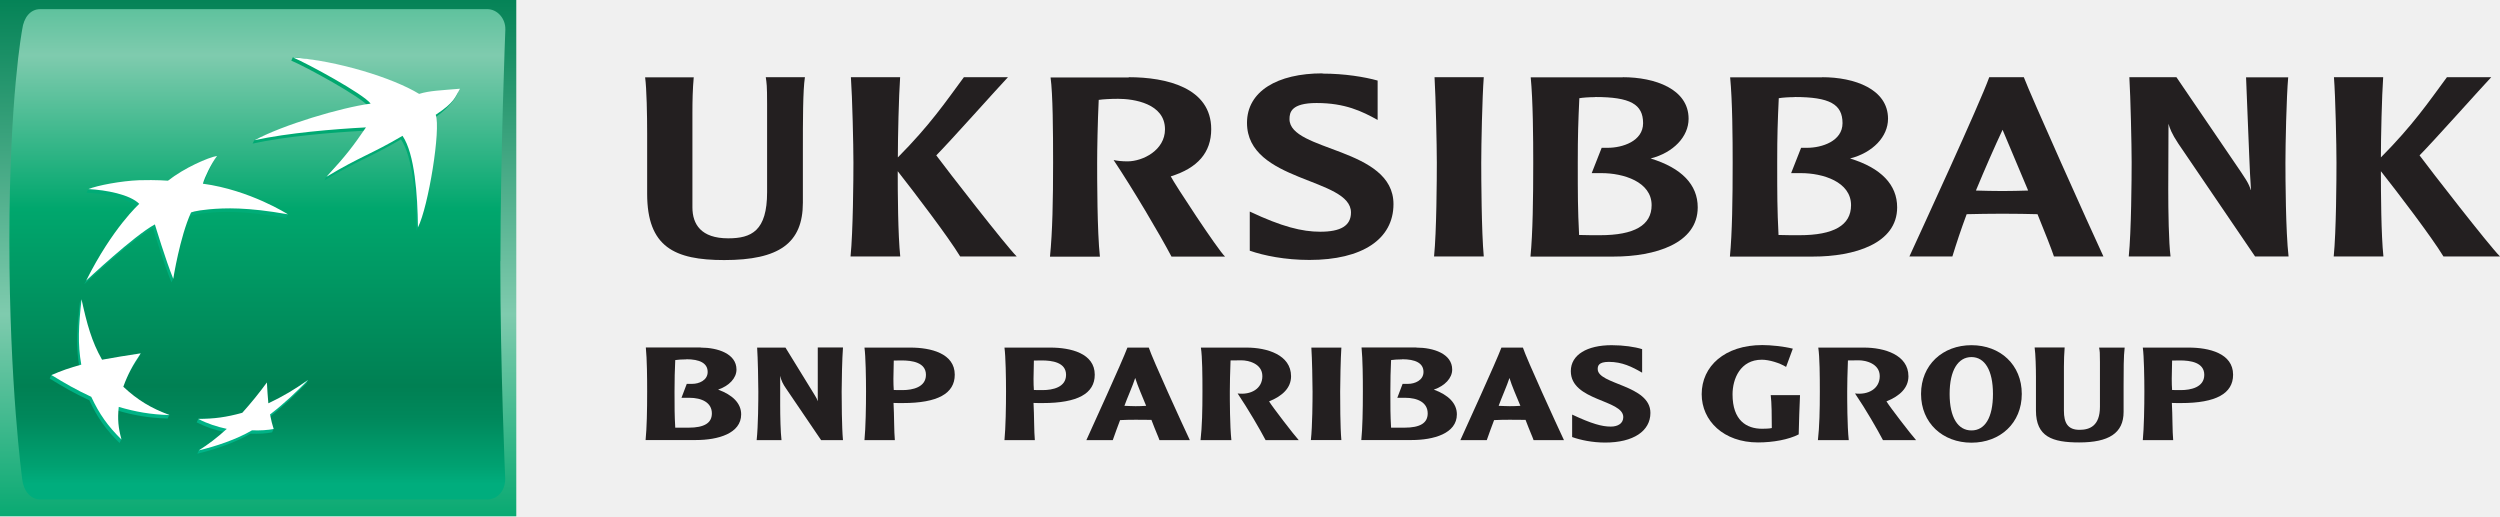
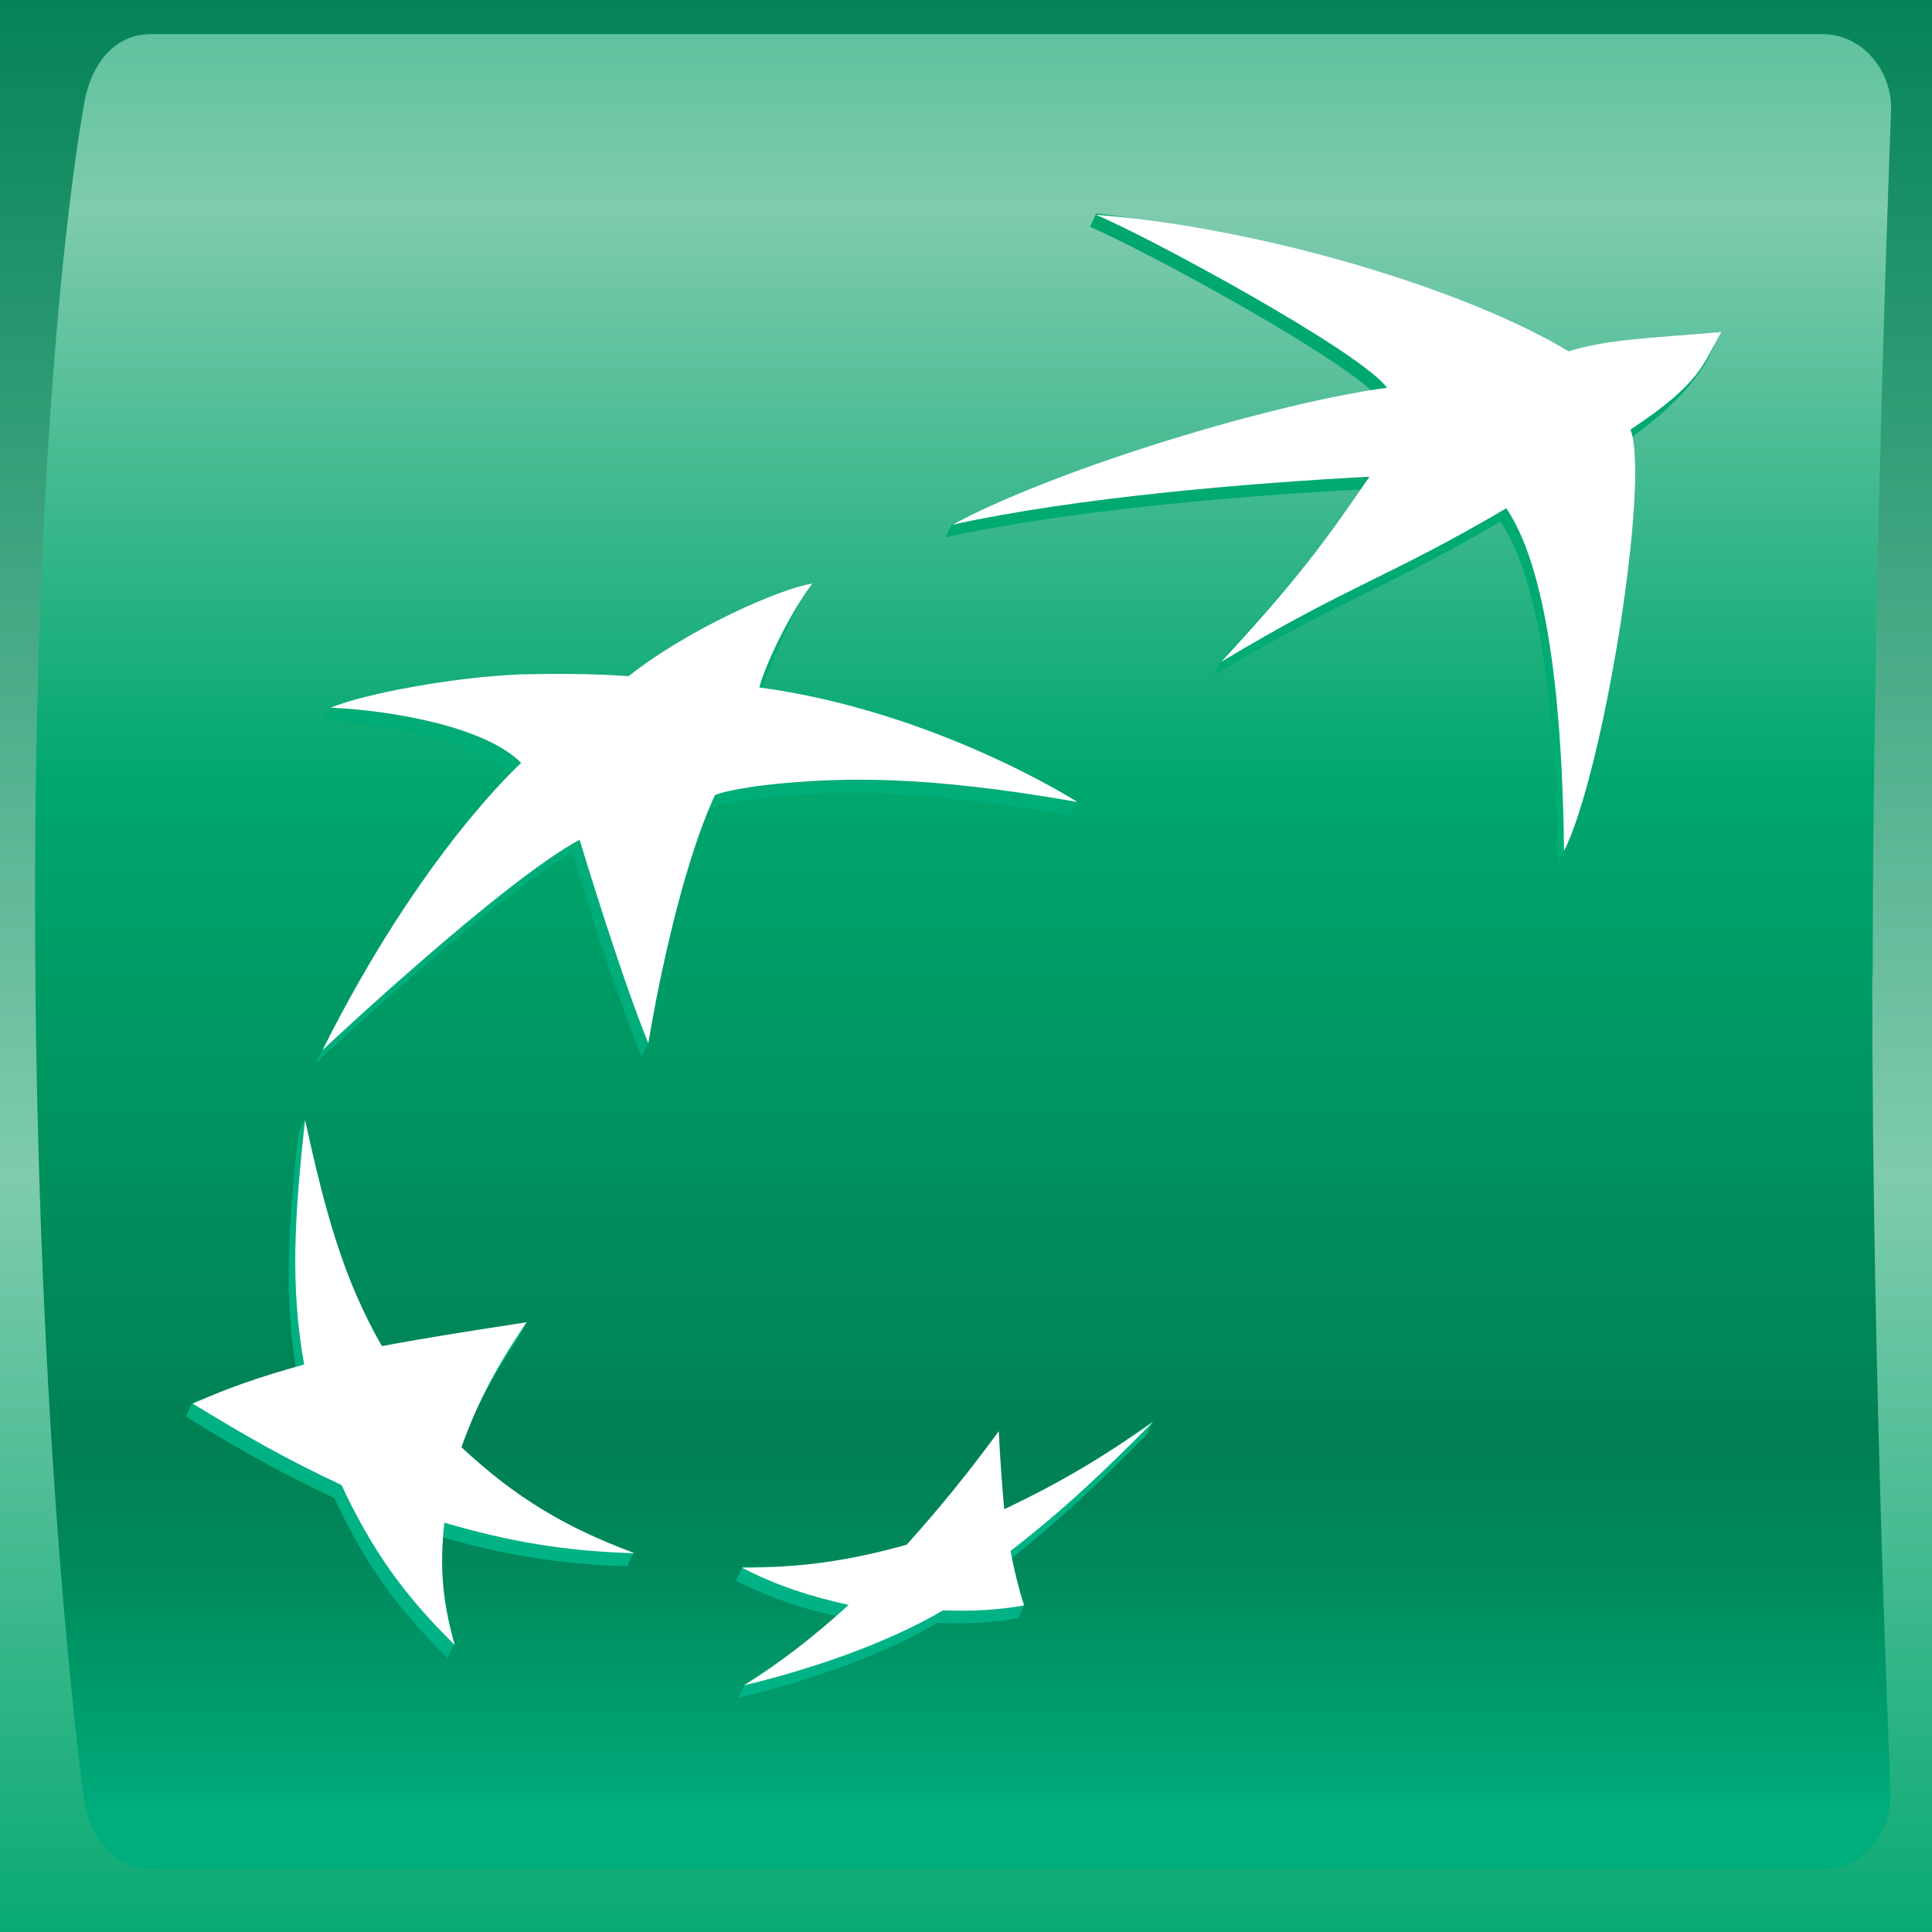
- <svg xmlns="http://www.w3.org/2000/svg" xmlns:xlink="http://www.w3.org/1999/xlink" width="208.22" height="43" viewBox="0 0 208.22 43">
+ <svg xmlns="http://www.w3.org/2000/svg" xmlns:xlink="http://www.w3.org/1999/xlink" viewBox="0 0 43 43">
  <defs>
-     <style> .i { fill: url(#g); } .j { fill: url(#f); } .k { fill: url(#e); } .l { fill: url(#d); } .m { fill: url(#c); } .n { fill: url(#b); } .o { fill: #231f20; } .p { fill: #fff; } </style>
    <linearGradient id="b" x1="21.5" y1="-1.06" x2="21.5" y2="44.33" gradientUnits="userSpaceOnUse">
      <stop offset="0" stop-color="#008053" />
      <stop offset=".6" stop-color="#7fcbae" />
      <stop offset="1" stop-color="#00a76d" />
    </linearGradient>
    <linearGradient id="c" x1="21.43" y1="-10.68" x2="21.43" y2="40.33" gradientUnits="userSpaceOnUse">
      <stop offset="0" stop-color="#00a76d" />
      <stop offset=".3" stop-color="#7fcbae" />
      <stop offset=".55" stop-color="#00a76d" />
      <stop offset=".84" stop-color="#008053" />
      <stop offset=".89" stop-color="#00885b" />
      <stop offset=".97" stop-color="#00a171" />
      <stop offset="1" stop-color="#00ad7d" />
    </linearGradient>
    <linearGradient id="d" x1="29.6" y1="37.51" x2="29.6" y2="4.5" gradientUnits="userSpaceOnUse">
      <stop offset="0" stop-color="#00b387" />
      <stop offset="1" stop-color="#00a76d" />
    </linearGradient>
    <linearGradient id="e" x1="9.12" y1="37.51" x2="9.12" y2="4.49" xlink:href="#d" />
    <linearGradient id="f" x1="15.5" y1="37.5" x2="15.5" y2="4.51" xlink:href="#d" />
    <linearGradient id="g" x1="21.02" y1="37.51" x2="21.02" y2="4.5" xlink:href="#d" />
  </defs>
-   <g id="a" data-name="Embleme">
-     <g>
-       <rect class="n" width="43" height="43" />
-       <path class="m" d="M41.67,21.75c0,8.97.41,18.16.41,18.16-.02,1.03-.68,1.69-1.51,1.69H3.36c-.83,0-1.41-.74-1.51-1.69,0,0-1.07-7.85-1.07-19.84S1.85,2.45,1.85,2.45c.13-.99.67-1.69,1.51-1.69h37.22c.83,0,1.53.77,1.51,1.69,0,0-.41,10.33-.41,19.3Z" />
-       <g>
-         <g>
-           <path class="l" d="M33.39,11.61c-2.66,1.56-3.47,1.68-6.36,3.41l.14-.32c1.51-1.65,2.17-2.35,3.17-3.81-2.67.14-6.53.46-9.3,1.07h0l.15-.3c2.51-1.22,7.16-2.43,9.54-2.75-.58-.81-5.3-3.37-6.47-3.86h0l.14-.3c3.58.4,8.31,2.08,10.38,3.34.87-.27,1.76-.3,3.38-.44,0,0-.24.98-2,2.19h0c.44,1.17-.61,7.66-1.48,9.38h0c-.04-2.71-.28-6.14-1.29-7.62Z" />
-           <path class="k" d="M13.96,34.86l.14-.3c-1.41-.55-2.82-.98-3.97-2.06h0c.36-1,.77-1.78,1.44-2.77h0l.14-.3c-1.21.18-2.31.63-3.36.83h0c-.83-1.45-1.15-3.44-1.57-5.34l-.14.3h0c-.23,2.16-.33,3.71-.02,5.43h0c-.87.24-1.64.28-2.35.58l-.13.3h0c1.12.69,2.03,1.22,3.3,1.81h0c.68,1.46,1.38,2.44,2.52,3.56h0l.14-.3c-.2-.83-.47-1.51-.37-2.42h0c1.41.41,2.62.63,4.23.68Z" />
-           <path class="j" d="M17.88,13.26s-.57,1.01-1.02,2.34h-.11c3.31.45,6.44,1.79,7.22,2.25l-.14.3h0c-3.44-.6-5.25-.54-6.53-.42h0c-1.28.12-1.54.28-1.54.28h0c-.74,1.61-1.17,4.24-1.34,5.21l-.14.3h0c-.63-1.51-1.54-4.53-1.54-4.53h0c-1.73.93-5.72,4.68-5.72,4.68h0c2.2-4.39,4.43-6.39,4.43-6.39h0c-.77-.77-2.77-1.16-4.24-1.23h0l.14-.3c.92-.27,2.81-.38,4.08-.44h0c1.5-.05,2.41.04,2.41.04h0c1.34-1.07,3.33-2,4.04-2.1Z" />
-           <path class="i" d="M22.1,32.13c-.69.94-1.29,1.68-2.05,2.54h0c-1.13.31-2.49.17-3.53.21l-.14.3h0c.79.4,1.56.65,2.38.82h0c-.67.61-1.56,1.07-2.19,1.49l-.14.3h0c1.34-.32,3.11-.89,4.43-1.67h0c.69.03,1.33-.01,1.8-.11h0s.14-.31.14-.3c-.09-.3-.36-.49-.44-.91h0c1.24-.96,2.13-1.83,3.16-2.87h0l.14-.3c-1.02.7-2.26,1.67-3.45,2.24h0c-.05-.59-.09-1.08-.12-1.74Z" />
-         </g>
-         <g>
-           <path class="p" d="M33.53,11.31c-2.65,1.56-3.47,1.69-6.35,3.42,1.68-1.82,2.26-2.6,3.3-4.12-2.66.14-6.53.46-9.29,1.07h0c2.4-1.28,7.17-2.71,9.68-3.05-.58-.8-5.3-3.36-6.48-3.85h0c3.74.29,8.3,1.69,10.52,3.04.87-.27,1.78-.29,3.4-.43h0c-.41.71-.43,1.12-2.02,2.17h0c.44,1.18-.61,7.66-1.48,9.38h0c-.03-2.71-.27-6.13-1.28-7.62Z" />
-           <path class="p" d="M14.1,34.56c-1.52-.57-2.62-1.22-3.83-2.35h0c.36-1,.77-1.78,1.45-2.78h0c-1.24.19-2.15.33-3.22.53h0c-.87-1.52-1.26-2.99-1.71-5.03h0c-.24,2.17-.33,3.71-.02,5.44h0c-.98.27-1.67.51-2.48.87h0c1.13.69,2.04,1.22,3.31,1.81h0c.68,1.45,1.38,2.44,2.52,3.56h0c-.27-.96-.34-1.71-.23-2.72h0c1.41.41,2.62.63,4.22.68Z" />
-           <path class="p" d="M18.07,13h0c-.47.62-1.03,1.77-1.17,2.3h0c3.93.53,7.08,2.55,7.08,2.55h0c-3.44-.61-5.25-.53-6.53-.42h0c-1.27.12-1.54.27-1.54.27h0c-.93,2.03-1.48,5.52-1.48,5.52h0c-.62-1.51-1.53-4.53-1.53-4.53h0c-1.73.93-5.72,4.68-5.72,4.68h0c2.19-4.39,4.42-6.39,4.42-6.39h0c-.77-.78-2.77-1.16-4.24-1.23h0c.76-.31,2.72-.68,4.22-.74h0c1.5-.04,2.41.04,2.41.04h0c1.34-1.06,3.38-1.95,4.08-2.06Z" />
-           <path class="p" d="M22.24,31.84c-.69.94-1.29,1.68-2.06,2.54h0c-1.32.37-2.38.51-3.67.51h0c.79.41,1.56.65,2.38.83h0c-.83.75-1.52,1.28-2.33,1.79h0c1.34-.32,3.11-.89,4.43-1.67h0c.69.03,1.33-.02,1.8-.11h0c-.12-.4-.2-.7-.3-1.21h0c1.24-.96,2.14-1.83,3.17-2.87h0c-1.1.77-2.04,1.34-3.31,1.94h0c-.05-.59-.09-1.08-.12-1.74Z" />
-         </g>
-       </g>
-     </g>
-   </g>
-   <g id="h" data-name="N2 + N1">
-     <g>
-       <g>
-         <path class="o" d="M58.35,28.95c1.43,0,2.99.51,2.99,1.83,0,.71-.61,1.36-1.53,1.67,1.21.44,1.92,1.14,1.92,2.06,0,1.6-1.94,2.14-3.77,2.14h-4.19c.1-1,.13-2.44.13-4.05,0-1.06-.01-2.66-.11-3.66h4.57ZM57.17,29.93c-.37,0-.74.03-.93.06-.04,1-.06,1.49-.06,2.63,0,1.39,0,1.9.06,3h1.11c1.31,0,1.94-.39,1.94-1.19,0-.89-.82-1.3-1.89-1.3h-.64l.44-1.16h.47c.54,0,1.27-.29,1.27-.99,0-.74-.67-1.06-1.79-1.06Z" />
-         <path class="o" d="M70.21,28.95c-.07.87-.11,2.9-.11,3.66,0,.7.01,2.99.11,4.05h-1.82l-2.92-4.3c-.24-.34-.41-.67-.49-1.06v2.44c0,.93.03,2.25.11,2.92h-2.07c.13-1.17.14-3.37.14-4.05,0-.73-.04-2.79-.1-3.66h2.36l2.46,4c.13.2.17.3.23.47v-4.48h2.09Z" />
-         <path class="o" d="M75.83,28.95c1.67,0,3.69.47,3.69,2.26,0,1.57-1.43,2.36-4.33,2.36-.17,0-.64,0-.77-.01.06,1.07.04,2.37.11,3.1h-2.53c.1-1.06.13-2.8.13-4.05,0-1.1-.03-2.93-.13-3.66h3.83ZM74.44,30.03c0,.5-.03,1.02-.03,1.52,0,.37.01.66.03.93.09.01.49.01.74.01.81,0,1.94-.23,1.94-1.27s-1.16-1.2-2.03-1.2c-.11,0-.54,0-.66.01Z" />
-         <path class="o" d="M87.49,28.95c1.67,0,3.69.47,3.69,2.26,0,1.57-1.43,2.36-4.33,2.36-.17,0-.64,0-.77-.01.06,1.07.04,2.37.11,3.1h-2.53c.1-1.06.13-2.8.13-4.05,0-1.1-.03-2.93-.13-3.66h3.83ZM86.11,30.03c0,.5-.03,1.02-.03,1.52,0,.37.01.66.03.93.09.01.49.01.74.01.82,0,1.94-.23,1.94-1.27s-1.16-1.2-2.03-1.2c-.11,0-.54,0-.66.01Z" />
-         <path class="o" d="M95.68,28.95c.29.91,2.83,6.46,3.42,7.71h-2.53c-.1-.3-.3-.71-.67-1.69-.39-.01-.79-.01-1.31-.01s-.89.01-1.3.03c-.23.63-.43,1.13-.61,1.67h-2.2c.43-.96,2.96-6.48,3.42-7.71h1.8ZM95.46,33.8c-.3-.74-.71-1.67-.91-2.32-.21.66-.67,1.67-.9,2.32.29.01.67.03.93.03.36,0,.54-.01.89-.03Z" />
-         <path class="o" d="M103.83,28.95c1.69,0,3.7.6,3.7,2.39,0,.96-.71,1.64-1.83,2.09.23.4,2.1,2.83,2.47,3.23h-2.76c-.49-.93-1.42-2.53-2.33-3.89,1.1.14,2.06-.39,2.06-1.44s-1.17-1.32-1.74-1.32c-.26,0-.74,0-.91.01-.04.94-.06,2.07-.06,2.59,0,.67,0,2.88.13,4.05h-2.57c.13-1.14.16-2.5.16-4.05,0-1.3-.01-2.87-.13-3.66h3.82Z" />
-         <path class="o" d="M111.72,28.95c-.06.87-.1,2.93-.1,3.67,0,.69,0,2.97.1,4.03h-2.54c.13-1.17.14-3.37.14-4.03,0-.73-.04-2.8-.1-3.67h2.5Z" />
-         <path class="o" d="M117.96,28.95c1.43,0,2.99.51,2.99,1.83,0,.71-.61,1.36-1.53,1.67,1.21.44,1.92,1.14,1.92,2.06,0,1.6-1.94,2.14-3.77,2.14h-4.19c.1-1,.13-2.44.13-4.05,0-1.06-.01-2.66-.11-3.66h4.57ZM116.79,29.93c-.37,0-.74.03-.93.06-.04,1-.06,1.49-.06,2.63,0,1.39,0,1.9.06,3h1.11c1.32,0,1.94-.39,1.94-1.19,0-.89-.81-1.3-1.89-1.3h-.64l.44-1.16h.47c.54,0,1.27-.29,1.27-.99,0-.74-.67-1.06-1.79-1.06Z" />
-         <path class="o" d="M126.84,28.95c.29.91,2.83,6.46,3.42,7.71h-2.53c-.1-.3-.3-.71-.67-1.69-.39-.01-.79-.01-1.32-.01s-.89.01-1.3.03c-.23.63-.43,1.13-.61,1.67h-2.2c.43-.96,2.96-6.48,3.42-7.71h1.8ZM126.63,33.8c-.3-.74-.72-1.67-.91-2.32-.21.66-.67,1.67-.9,2.32.29.01.67.03.93.03.36,0,.54-.01.89-.03Z" />
-         <path class="o" d="M134.23,28.75c.99,0,1.94.14,2.54.33v1.96c-.84-.49-1.67-.9-2.77-.9-.87,0-.93.34-.93.6,0,1.3,4.39,1.31,4.39,3.65,0,1.51-1.42,2.47-3.77,2.47-1.06,0-2.06-.21-2.75-.46v-1.87c1.62.76,2.47,1,3.22,1,.6,0,1.04-.27,1.04-.79,0-1.47-4.37-1.33-4.37-3.83,0-1.37,1.37-2.16,3.4-2.16Z" />
-         <path class="o" d="M149.92,32.91c-.04.76-.09,2.36-.11,3.27-.83.43-2.13.67-3.39.67-2.86,0-4.69-1.8-4.69-4.02,0-2.33,1.92-4.09,5.05-4.09.71,0,1.79.11,2.54.3l-.56,1.52c-.53-.33-1.41-.6-2.02-.6-1.8,0-2.44,1.6-2.44,2.89,0,2.16,1.16,2.86,2.46,2.86.16,0,.66-.01.81-.06,0-.93-.01-2.12-.09-2.74h2.43Z" />
-         <path class="o" d="M155.25,28.95c1.69,0,3.7.6,3.7,2.39,0,.96-.71,1.64-1.83,2.09.23.4,2.1,2.83,2.47,3.23h-2.76c-.49-.93-1.41-2.53-2.33-3.89,1.1.14,2.06-.39,2.06-1.44s-1.17-1.32-1.74-1.32c-.26,0-.74,0-.91.01-.04.94-.06,2.07-.06,2.59,0,.67,0,2.88.13,4.05h-2.57c.13-1.14.16-2.5.16-4.05,0-1.3-.01-2.87-.13-3.66h3.82Z" />
-         <path class="o" d="M164.2,36.87c-2.4,0-4.2-1.64-4.2-4.06s1.8-4.06,4.2-4.06,4.19,1.63,4.19,4.06-1.8,4.06-4.19,4.06ZM164.2,29.74c-1.11,0-1.82,1.09-1.82,3.07s.7,3.04,1.82,3.04,1.79-1.06,1.79-3.04-.69-3.07-1.79-3.07Z" />
-         <path class="o" d="M171.96,28.95c-.04.51-.06,1.04-.06,1.59v3.67c0,1,.31,1.59,1.3,1.59.86,0,1.7-.34,1.7-1.92v-3.73c0-.79-.01-.87-.07-1.2h2.13c-.09.67-.09,1.93-.09,3.17v2.19c0,1.77-1.24,2.54-3.7,2.54-2.23,0-3.6-.47-3.6-2.66v-2.82c0-.71-.03-1.89-.11-2.43h2.5Z" />
-         <path class="o" d="M182.3,28.95c1.67,0,3.69.47,3.69,2.26,0,1.57-1.43,2.36-4.33,2.36-.17,0-.64,0-.77-.01.06,1.07.04,2.37.11,3.1h-2.53c.1-1.06.13-2.8.13-4.05,0-1.1-.03-2.93-.13-3.66h3.83ZM180.91,30.03c0,.5-.03,1.02-.03,1.52,0,.37.01.66.03.93.09.01.49.01.74.01.81,0,1.94-.23,1.94-1.27s-1.16-1.2-2.03-1.2c-.11,0-.54,0-.66.01Z" />
-       </g>
-       <g>
-         <path class="o" d="M57.78,6.43c-.09,1-.11,1.98-.11,2.99v7.85c0,1.41.72,2.58,2.98,2.58,1.94,0,3.24-.62,3.24-3.84v-7.36c0-1.58-.04-1.73-.11-2.22h3.26c-.17,1.09-.17,3.63-.17,6.12v4.33c0,3.37-1.98,4.78-6.55,4.78-4.14,0-6.42-1.09-6.42-5.52v-5.05c0-1.45-.04-3.73-.17-4.65h4.03Z" />
-         <path class="o" d="M83.95,6.43c-.79.83-4.88,5.42-5.97,6.51.85,1.15,5.8,7.53,6.7,8.42h-4.71c-.98-1.62-3.84-5.37-5.2-7.1,0,1.79.02,5.31.21,7.1h-4.14c.21-2.07.24-6.51.24-7.81,0-1.45-.09-5.4-.21-7.12h4.1c-.11,1.58-.19,4.97-.19,6.68,2.67-2.69,3.95-4.58,5.5-6.68h3.69Z" />
-         <path class="o" d="M94.01,6.43c3.13,0,6.87.87,6.87,4.33,0,1.94-1.13,3.24-3.37,3.93.32.64,3.92,6.12,4.52,6.68h-4.46c-.98-1.86-3.2-5.61-4.82-8.04.28.06.68.11,1.15.11,1.3,0,3.13-.94,3.13-2.67,0-2.15-2.6-2.54-3.9-2.54-.66,0-1.3.04-1.62.09-.09,1.86-.13,4.18-.13,5.23,0,1.32,0,5.74.23,7.83h-4.16c.21-2.07.26-4.74.26-7.83,0-2.6-.02-5.72-.21-7.1h6.51Z" />
-         <path class="o" d="M110.15,6.13c1.84,0,3.52.28,4.59.58v3.28c-1.3-.72-2.71-1.41-5.08-1.41-2.13,0-2.26.79-2.26,1.34,0,2.71,8.66,2.35,8.66,7.08,0,2.92-2.6,4.65-7,4.65-2.03,0-3.8-.36-4.97-.77v-3.26c2.67,1.26,4.35,1.68,5.87,1.68,1.69,0,2.56-.49,2.56-1.6,0-2.92-8.66-2.5-8.66-7.47,0-2.62,2.52-4.12,6.29-4.12Z" />
-         <path class="o" d="M123.58,6.43c-.13,1.73-.21,5.65-.21,7.12,0,1.3.02,5.74.21,7.81h-4.14c.21-2.07.23-6.51.23-7.81,0-1.45-.09-5.4-.19-7.12h4.1Z" />
-         <path class="o" d="M135.16,6.43c2.67,0,5.48.98,5.48,3.46,0,1.49-1.26,2.82-3.16,3.31,2.58.79,3.92,2.18,3.92,4.07,0,3.03-3.58,4.1-7,4.1h-6.93c.19-1.96.23-4.78.23-7.83,0-2.05-.02-5.14-.21-7.1h7.66ZM132.86,8.09c-.49,0-1.05.04-1.32.09-.09,1.98-.13,3.05-.13,5.35,0,2.71,0,3.84.11,6.04.49.02,1.28.02,1.73.02,2.88,0,4.31-.83,4.31-2.5,0-1.96-2.37-2.67-4.16-2.67h-.83l.83-2.11h.51c1.22,0,2.94-.55,2.94-2.05,0-1.58-1.07-2.18-3.99-2.18Z" />
-         <path class="o" d="M151.77,6.43c2.67,0,5.48.98,5.48,3.46,0,1.49-1.26,2.82-3.16,3.31,2.58.79,3.92,2.18,3.92,4.07,0,3.03-3.58,4.1-7,4.1h-6.93c.19-1.96.23-4.78.23-7.83,0-2.05-.02-5.14-.21-7.1h7.66ZM149.47,8.09c-.49,0-1.05.04-1.32.09-.09,1.98-.13,3.05-.13,5.35,0,2.71,0,3.84.11,6.04.49.02,1.28.02,1.73.02,2.88,0,4.31-.83,4.31-2.5,0-1.96-2.37-2.67-4.16-2.67h-.83l.83-2.11h.51c1.21,0,2.94-.55,2.94-2.05,0-1.58-1.07-2.18-3.99-2.18Z" />
-         <path class="o" d="M168.56,6.43c.58,1.54,5.48,12.46,6.63,14.93h-4.12c-.23-.68-.72-1.92-1.37-3.52-.85-.02-1.73-.04-2.94-.04-1.13,0-1.98.02-2.96.04-.47,1.26-.85,2.41-1.19,3.52h-3.58c.85-1.86,5.87-12.73,6.65-14.93h2.88ZM168.92,15.87c-.98-2.35-1.83-4.35-2.13-5.06-.68,1.45-1.43,3.16-2.22,5.06.64.02,1.51.04,2.22.04s1.41-.02,2.13-.04Z" />
-         <path class="o" d="M190.58,6.43c-.15,1.71-.23,5.65-.23,7.1,0,1.32.02,5.76.26,7.83h-2.79l-6.4-9.41c-.55-.83-.7-1.26-.81-1.64,0,2.28-.02,3.41-.02,5.44,0,1.83.04,4.46.19,5.61h-3.48c.21-2.07.24-6.51.24-7.83,0-1.45-.09-5.4-.19-7.1h3.92l4.78,7.02c1.02,1.49,1.24,1.81,1.41,2.37h.02c-.13-1.86-.17-3.77-.26-5.63l-.15-3.75h3.52Z" />
-         <path class="o" d="M207.49,6.43c-.79.83-4.88,5.42-5.97,6.51.85,1.15,5.8,7.53,6.7,8.42h-4.71c-.98-1.62-3.84-5.37-5.21-7.1,0,1.79.02,5.31.21,7.1h-4.14c.21-2.07.23-6.51.23-7.81,0-1.45-.08-5.4-.21-7.12h4.1c-.11,1.58-.19,4.97-.19,6.68,2.67-2.69,3.95-4.58,5.5-6.68h3.69Z" />
-       </g>
-     </g>
-   </g>
+   <rect fill="url(#b)" width="43" height="43" />
+   <path fill="url(#c)" d="M41.67,21.75c0,8.97.41,18.16.41,18.16-.02,1.03-.68,1.69-1.51,1.69H3.36c-.83,0-1.41-.74-1.51-1.69,0,0-1.07-7.85-1.07-19.84S1.85,2.45,1.85,2.45c.13-.99.67-1.69,1.51-1.69h37.22c.83,0,1.53.77,1.51,1.69,0,0-.41,10.33-.41,19.3Z" />
+   <path fill="url(#d)" d="M33.39,11.61c-2.66,1.56-3.47,1.68-6.36,3.41l.14-.32c1.51-1.65,2.17-2.35,3.17-3.81-2.67.14-6.53.46-9.3,1.07h0l.15-.3c2.51-1.22,7.16-2.43,9.54-2.75-.58-.81-5.3-3.37-6.47-3.86h0l.14-.3c3.58.4,8.31,2.08,10.38,3.34.87-.27,1.76-.3,3.38-.44,0,0-.24.98-2,2.19h0c.44,1.17-.61,7.66-1.48,9.38h0c-.04-2.71-.28-6.14-1.29-7.62Z" />
+   <path fill="url(#e)" d="M13.96,34.86l.14-.3c-1.41-.55-2.82-.98-3.97-2.06h0c.36-1,.77-1.78,1.44-2.77h0l.14-.3c-1.21.18-2.31.63-3.36.83h0c-.83-1.45-1.15-3.44-1.57-5.34l-.14.3h0c-.23,2.16-.33,3.71-.02,5.43h0c-.87.24-1.64.28-2.35.58l-.13.3h0c1.12.69,2.03,1.22,3.3,1.81h0c.68,1.46,1.38,2.44,2.52,3.56h0l.14-.3c-.2-.83-.47-1.51-.37-2.42h0c1.41.41,2.62.63,4.23.68Z" />
+   <path fill="url(#f)" d="M17.88,13.26s-.57,1.01-1.02,2.34h-.11c3.31.45,6.44,1.79,7.22,2.25l-.14.3h0c-3.44-.6-5.25-.54-6.53-.42h0c-1.28.12-1.54.28-1.54.28h0c-.74,1.61-1.17,4.24-1.34,5.21l-.14.3h0c-.63-1.51-1.54-4.53-1.54-4.53h0c-1.73.93-5.72,4.68-5.72,4.68h0c2.2-4.39,4.43-6.39,4.43-6.39h0c-.77-.77-2.77-1.16-4.24-1.23h0l.14-.3c.92-.27,2.81-.38,4.08-.44h0c1.5-.05,2.41.04,2.41.04h0c1.34-1.07,3.33-2,4.04-2.1Z" />
+   <path fill="url(#g)" d="M22.1,32.13c-.69.94-1.29,1.68-2.05,2.54h0c-1.13.31-2.49.17-3.53.21l-.14.3h0c.79.4,1.56.65,2.38.82h0c-.67.61-1.56,1.07-2.19,1.49l-.14.3h0c1.34-.32,3.11-.89,4.43-1.67h0c.69.03,1.33-.01,1.8-.11h0s.14-.31.14-.3c-.09-.3-.36-.49-.44-.91h0c1.24-.96,2.13-1.83,3.16-2.87h0l.14-.3c-1.02.7-2.26,1.67-3.45,2.24h0c-.05-.59-.09-1.08-.12-1.74Z" />
+   <path fill="#fff" d="M33.53,11.31c-2.65,1.56-3.47,1.69-6.35,3.42,1.68-1.82,2.26-2.6,3.3-4.12-2.66.14-6.53.46-9.29,1.07h0c2.4-1.28,7.17-2.71,9.68-3.05-.58-.8-5.3-3.36-6.48-3.85h0c3.74.29,8.3,1.69,10.52,3.04.87-.27,1.78-.29,3.4-.43h0c-.41.71-.43,1.12-2.02,2.17h0c.44,1.18-.61,7.66-1.48,9.38h0c-.03-2.71-.27-6.13-1.28-7.62Z" />
+   <path fill="#fff" d="M14.1,34.56c-1.52-.57-2.62-1.22-3.83-2.35h0c.36-1,.77-1.78,1.45-2.78h0c-1.24.19-2.15.33-3.22.53h0c-.87-1.52-1.26-2.99-1.71-5.03h0c-.24,2.17-.33,3.71-.02,5.44h0c-.98.27-1.67.51-2.48.87h0c1.13.69,2.04,1.22,3.31,1.81h0c.68,1.45,1.38,2.44,2.52,3.56h0c-.27-.96-.34-1.71-.23-2.72h0c1.41.41,2.62.63,4.22.68Z" />
+   <path fill="#fff" d="M18.07,13h0c-.47.62-1.03,1.77-1.17,2.3h0c3.93.53,7.08,2.55,7.08,2.55h0c-3.44-.61-5.25-.53-6.53-.42h0c-1.27.12-1.54.27-1.54.27h0c-.93,2.03-1.48,5.52-1.48,5.52h0c-.62-1.51-1.53-4.53-1.53-4.53h0c-1.73.93-5.72,4.68-5.72,4.68h0c2.19-4.39,4.42-6.39,4.42-6.39h0c-.77-.78-2.77-1.16-4.24-1.23h0c.76-.31,2.72-.68,4.22-.74h0c1.5-.04,2.41.04,2.41.04h0c1.34-1.06,3.38-1.95,4.08-2.06Z" />
+   <path fill="#fff" d="M22.24,31.84c-.69.94-1.29,1.68-2.06,2.54h0c-1.32.37-2.38.51-3.67.51h0c.79.41,1.56.65,2.38.83h0c-.83.75-1.52,1.28-2.33,1.79h0c1.34-.32,3.11-.89,4.43-1.67h0c.69.03,1.33-.02,1.8-.11h0c-.12-.4-.2-.7-.3-1.21h0c1.24-.96,2.14-1.83,3.17-2.87h0c-1.1.77-2.04,1.34-3.31,1.94h0c-.05-.59-.09-1.08-.12-1.74Z" />
</svg>
